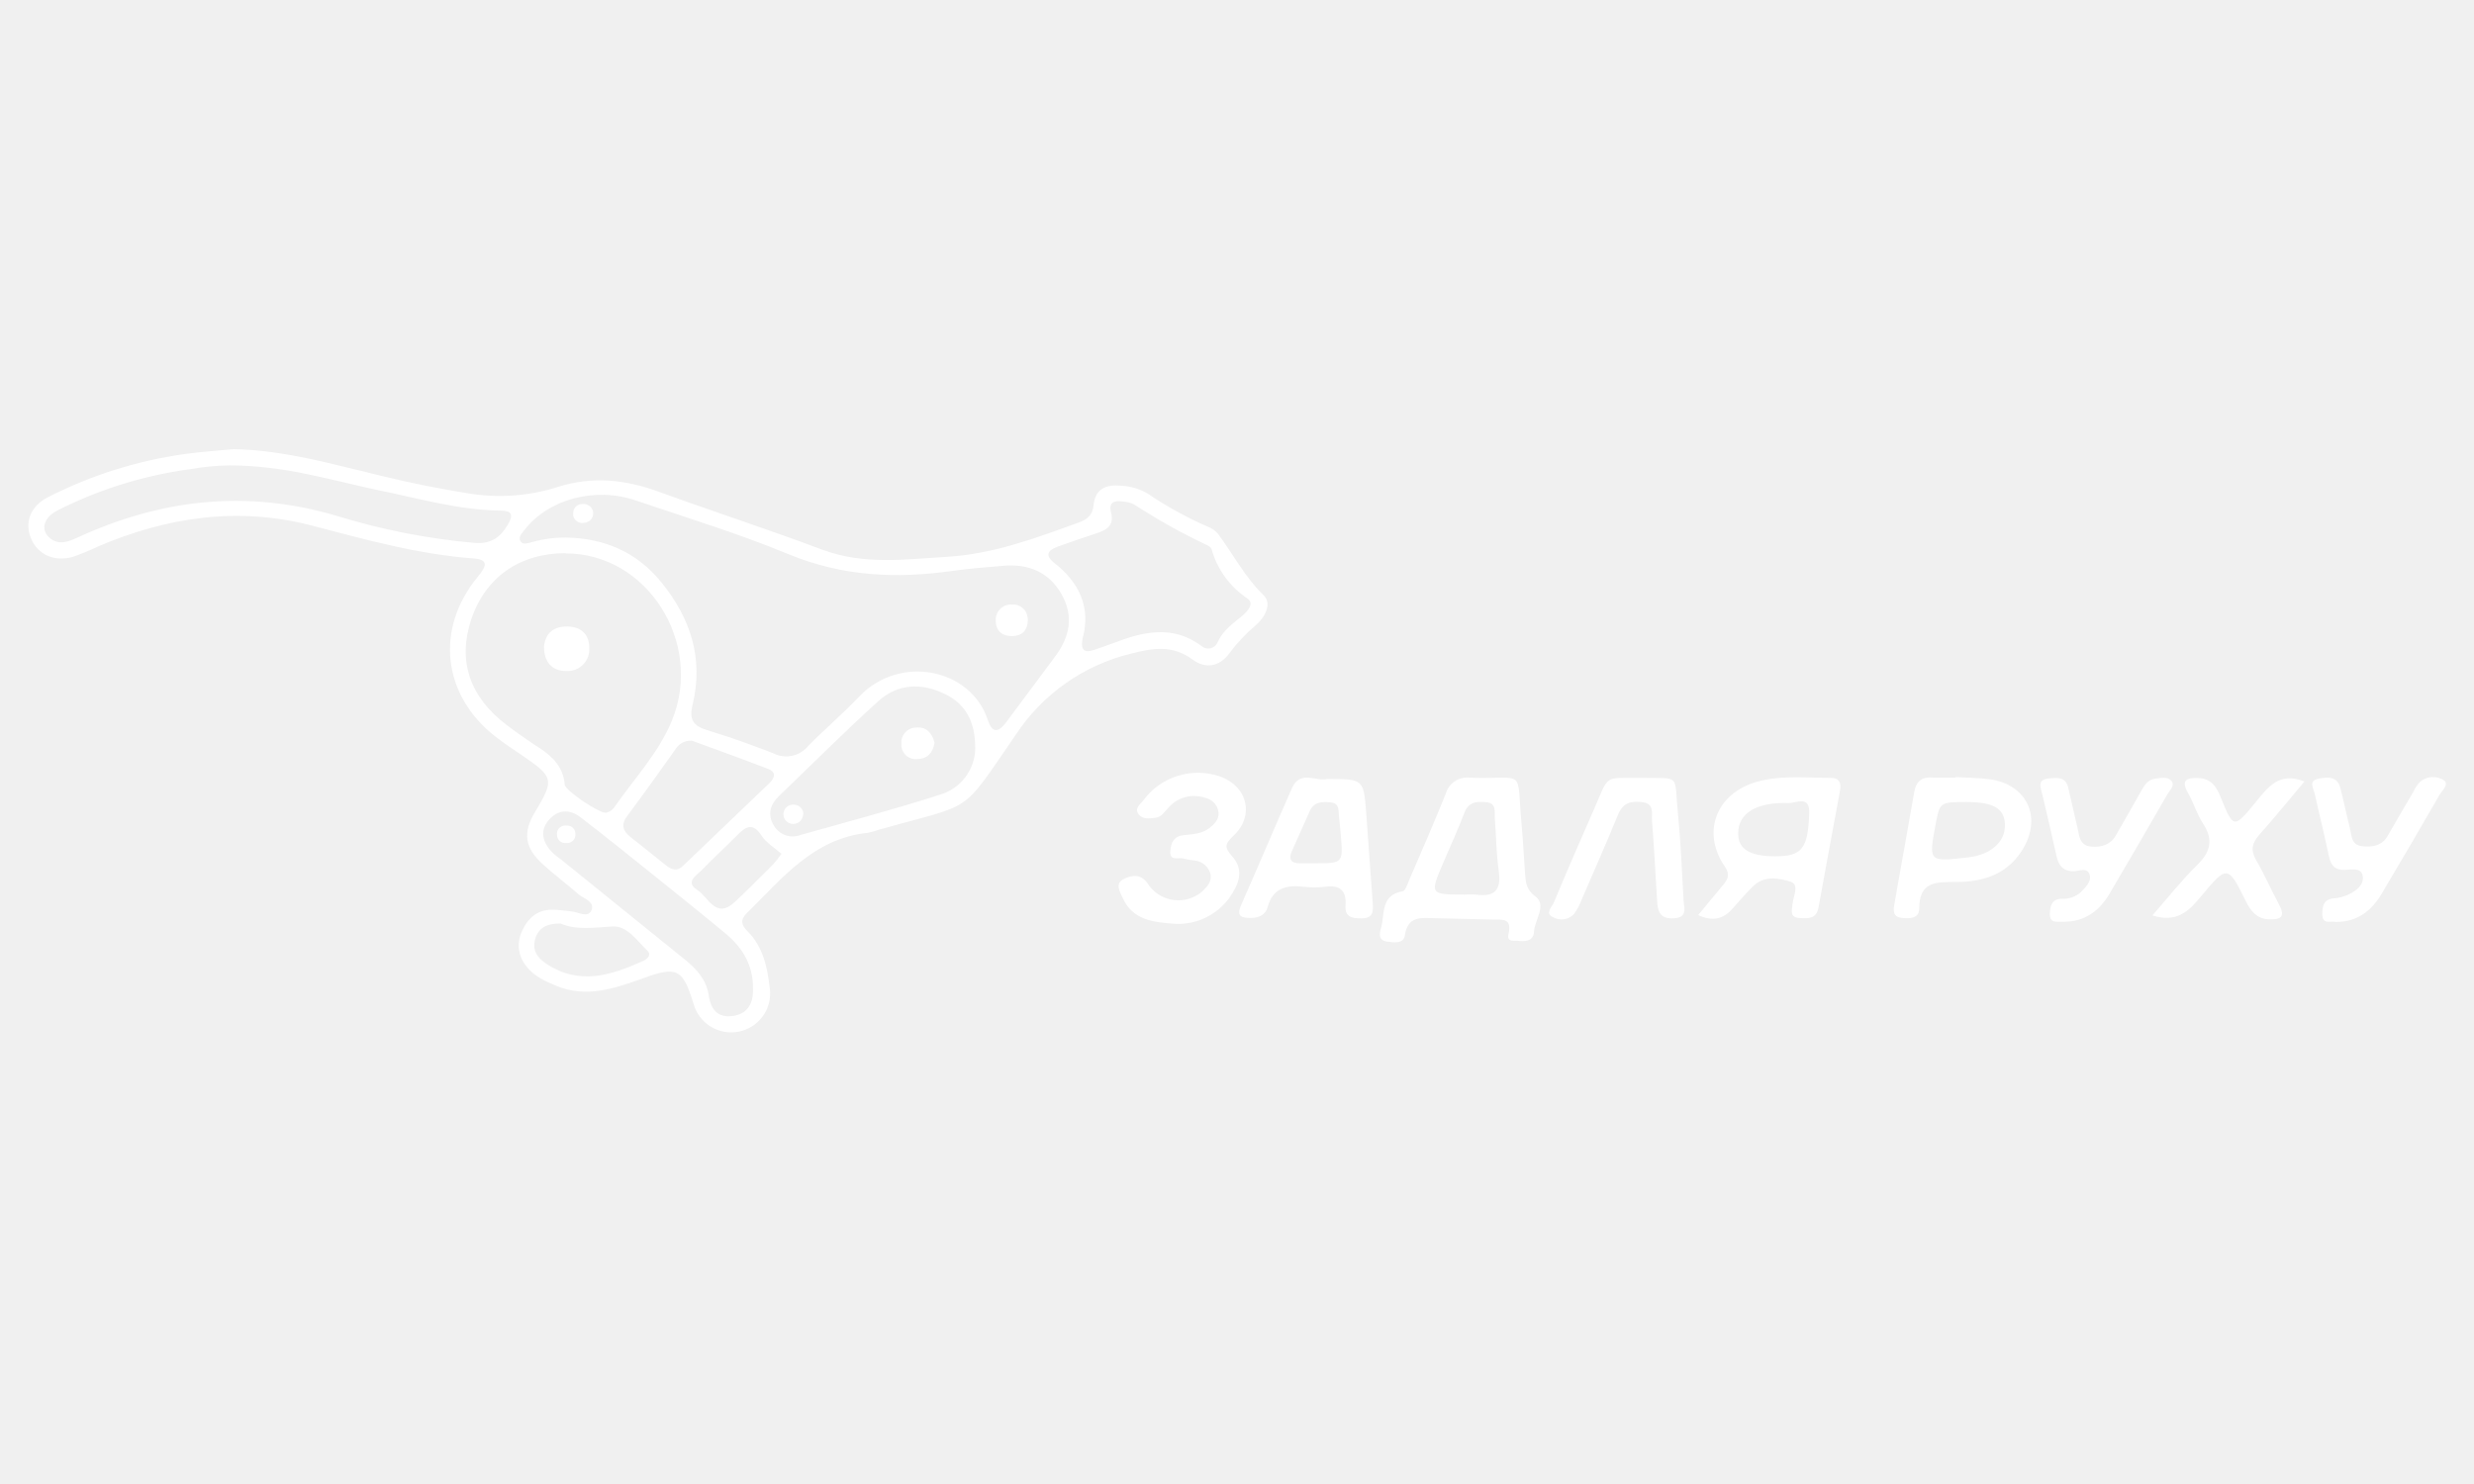
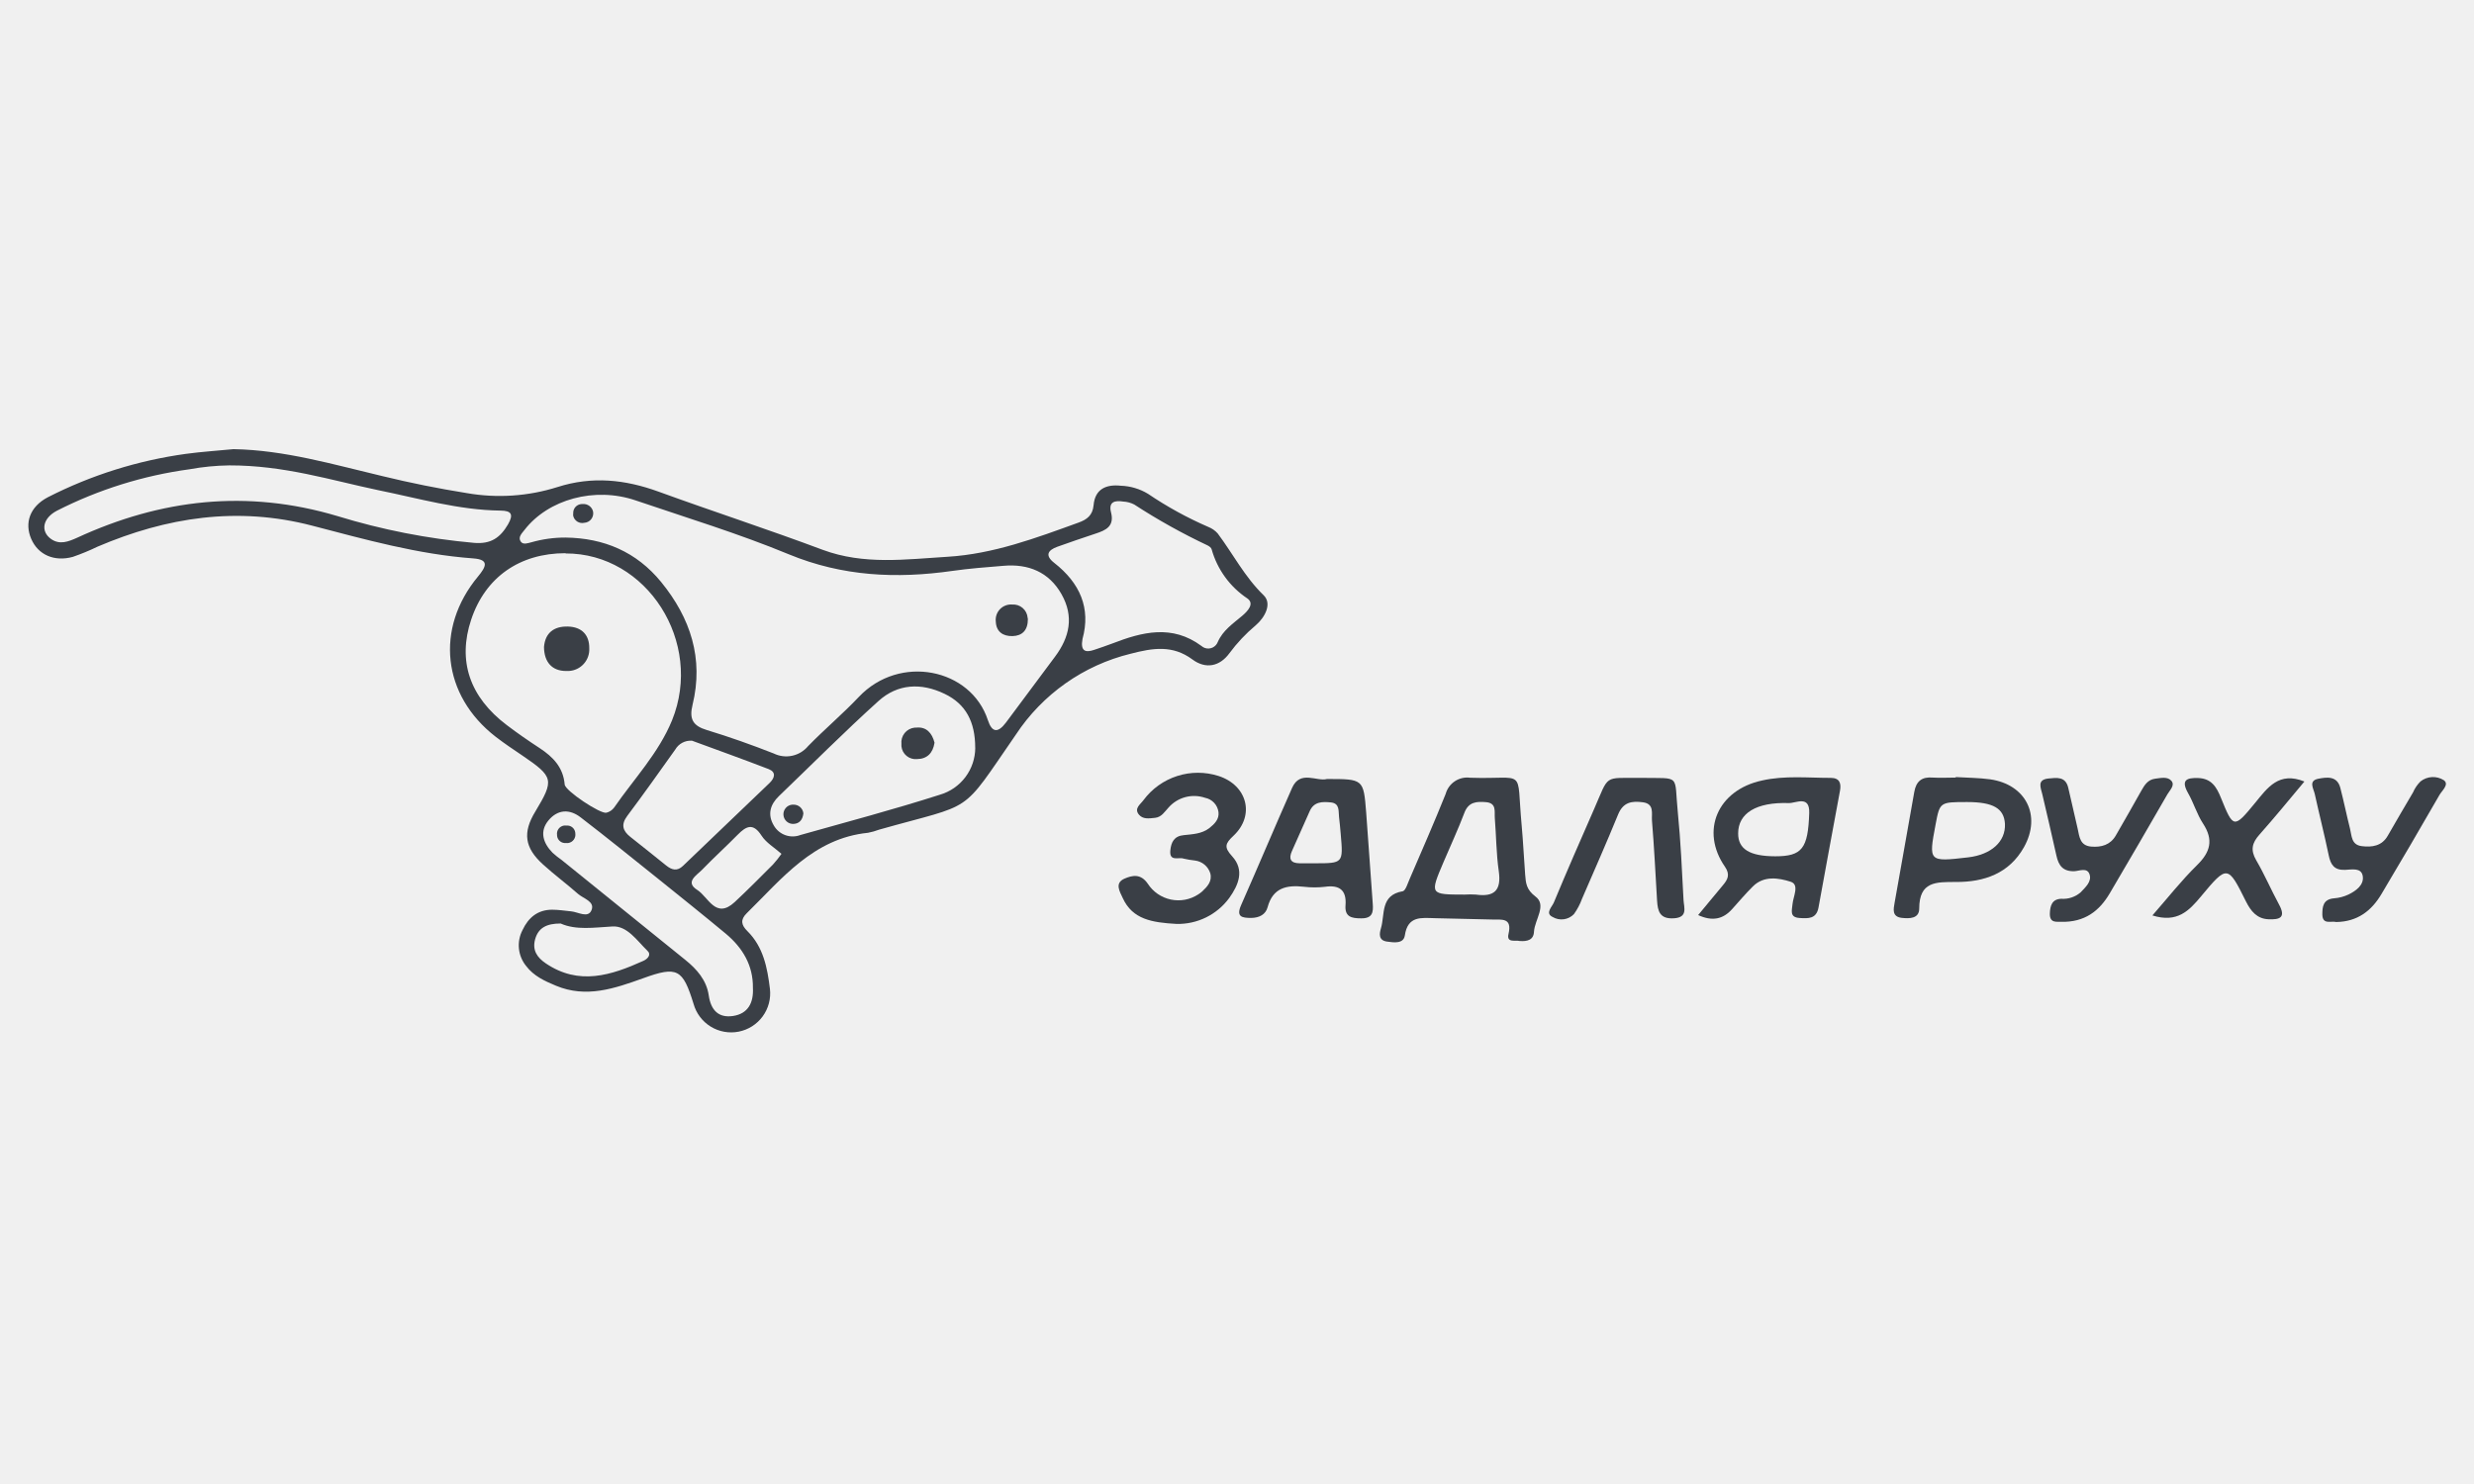
<svg xmlns="http://www.w3.org/2000/svg" width="600" height="360" viewBox="0 0 600 360" fill="none">
-   <path d="M368.484 228.269C367.592 227.984 365.312 228.839 365.845 226.571C366.799 222.532 364.159 223.127 361.904 223.065C357.27 222.941 352.624 222.854 347.989 222.742C344.731 222.668 341.41 222.098 340.704 226.93C340.394 228.975 338.077 228.665 336.379 228.417C334.285 228.12 334.521 226.509 334.905 225.208C335.921 221.838 334.694 217.154 340.171 216.212C340.914 216.076 341.41 214.218 341.93 213.09C344.867 206.275 347.853 199.46 350.604 192.596C350.952 191.332 351.747 190.237 352.84 189.515C353.934 188.793 355.253 188.492 356.551 188.668C370.392 189.139 367.703 185.892 369.029 200.129C369.401 204.131 369.574 208.146 369.884 212.161C370.045 214.23 370.169 215.804 372.362 217.464C375.212 219.558 372.226 223.065 372.028 225.976C371.953 228.008 370.454 228.43 368.484 228.269ZM355.176 217.018C356.1 216.956 357.027 216.956 357.952 217.018C362.388 217.637 364.147 216.014 363.49 211.368C362.871 207.105 362.871 202.694 362.524 198.444C362.4 196.883 363.019 194.814 360.38 194.591C358.113 194.405 356.155 194.504 355.151 197.168C353.615 201.207 351.793 205.135 350.096 209.113C346.738 217.005 346.738 217.005 355.176 217.018Z" fill="white" />
-   <path d="M411.839 221.987C413.945 219.508 415.891 217.03 417.861 214.726C419.026 213.338 419.645 212.161 418.332 210.252C412.322 201.579 416.523 191.666 427.34 189.337C432.804 188.098 438.491 188.705 444.005 188.705C446.161 188.705 446.57 190.031 446.236 191.84C444.501 201.269 442.729 210.686 441.032 220.128C440.524 222.941 438.553 222.829 436.435 222.693C433.956 222.532 434.588 220.884 434.725 219.323C434.898 217.439 436.472 214.589 434.266 213.895C431.379 212.978 427.798 212.347 425.097 215.048C423.338 216.795 421.739 218.691 420.079 220.537C417.848 223.027 415.246 223.548 411.839 221.987ZM430.537 207.725C437.029 207.725 438.491 205.879 438.776 197.23C438.925 192.806 435.505 194.876 433.82 194.814C425.915 194.553 421.528 197.292 421.541 202.186C421.528 205.978 424.341 207.712 430.537 207.725Z" fill="white" />
-   <path d="M321.82 188.977C330.642 188.977 330.692 188.977 331.324 197.056C331.906 204.491 332.352 211.838 332.922 219.223C333.096 221.367 332.823 222.804 330.122 222.78C327.805 222.78 326.095 222.445 326.318 219.595C326.603 215.878 324.781 214.639 321.362 215.122C319.67 215.32 317.961 215.32 316.269 215.122C312.044 214.639 308.698 215.345 307.422 220.078C306.939 221.863 305.415 222.643 303.469 222.68C301.165 222.68 299.752 222.408 300.991 219.583C305.167 210.129 309.169 200.6 313.382 191.084C315.34 186.747 319.379 189.659 321.82 188.977ZM318.859 209.422C325.76 209.422 325.773 209.422 325.153 202.322C325.029 200.947 324.918 199.559 324.744 198.184C324.571 196.808 324.992 194.875 322.737 194.652C320.705 194.454 318.673 194.442 317.644 196.759L313.332 206.436C312.477 208.332 312.985 209.397 315.166 209.422H318.859Z" fill="white" />
-   <path d="M474.314 188.507C477.089 188.68 479.89 188.68 482.64 189.052C491.314 190.291 495.143 197.824 490.868 205.494C487.274 211.925 481.153 213.994 474.376 213.957C469.506 213.957 465.467 213.809 465.454 220.4C465.454 222.879 463.075 222.879 461.155 222.656C458.825 222.358 459.209 220.549 459.47 219.075C461.031 210.079 462.704 201.108 464.252 192.125C464.711 189.461 466.148 188.407 468.725 188.63C470.584 188.742 472.443 188.63 474.301 188.63L474.314 188.507ZM477.089 194.566C470.448 194.566 470.448 194.566 469.419 200.03C467.709 209.075 467.734 209.1 477.312 207.985C482.938 207.328 486.432 204.156 486.246 199.869C486.023 196.09 483.409 194.578 477.089 194.566Z" fill="white" />
-   <path d="M285.317 224.13C279.369 223.796 274.649 223.027 272.294 217.86C271.576 216.274 270.237 214.23 272.728 213.14C274.661 212.309 276.656 211.9 278.366 214.379C278.996 215.353 279.813 216.193 280.768 216.851C281.724 217.509 282.8 217.972 283.935 218.214C285.07 218.456 286.241 218.471 287.382 218.26C288.523 218.048 289.61 217.613 290.583 216.981C290.927 216.762 291.255 216.518 291.562 216.25C292.801 215.085 294.04 213.771 293.52 211.838C293.263 211.021 292.776 210.295 292.116 209.747C291.457 209.2 290.653 208.855 289.803 208.753C288.881 208.656 287.967 208.503 287.064 208.295C285.887 207.849 283.558 209.125 283.83 206.312C284.028 204.28 284.759 202.806 287.114 202.595C289.245 202.36 291.463 202.298 293.309 200.873C294.548 199.881 295.701 198.754 295.515 197.032C295.412 196.179 295.041 195.381 294.455 194.753C293.869 194.125 293.099 193.699 292.256 193.537C290.708 193.01 289.038 192.955 287.458 193.378C285.879 193.802 284.461 194.685 283.384 195.916C282.442 196.92 281.711 198.221 280.15 198.394C278.589 198.568 277.176 198.766 276.21 197.614C274.971 196.102 276.582 195.136 277.337 194.082C279.385 191.334 282.24 189.294 285.503 188.248C288.767 187.201 292.276 187.201 295.539 188.246C302.491 190.502 304.424 197.8 299.133 202.756C297.101 204.664 296.828 205.532 298.811 207.712C301.884 211.07 300.384 214.676 298.104 217.86C296.634 219.857 294.704 221.469 292.478 222.561C290.252 223.652 287.796 224.191 285.317 224.13Z" fill="white" />
-   <path d="M558.868 189.585C555.151 194.045 551.62 198.345 547.94 202.496C546.168 204.491 545.747 206.213 547.184 208.691C549.216 212.161 550.79 215.878 552.71 219.409C554.445 222.594 552.933 223.126 550.145 223.003C547.357 222.879 545.871 221.032 544.693 218.678C540.307 209.844 540.171 209.782 533.802 217.439C530.878 220.97 528.003 223.957 522.006 222.073C525.723 217.823 529.031 213.61 532.811 209.893C536.069 206.709 536.887 203.772 534.298 199.807C532.786 197.502 532.005 194.727 530.642 192.373C528.846 189.176 530.357 188.655 533.12 188.742C536.317 188.854 537.569 190.91 538.622 193.537C541.633 200.972 541.757 201.058 546.911 194.776C549.947 191.072 552.673 187.094 558.868 189.585Z" fill="white" />
-   <path d="M397.937 188.705C407.85 188.854 405.966 187.689 406.908 197.056C407.614 204.131 407.924 211.256 408.296 218.356C408.395 220.153 409.411 222.544 405.979 222.767C402.546 222.99 402.038 221.082 401.877 218.492C401.493 212.012 401.171 205.519 400.638 199.039C400.514 197.391 401.27 195.012 398.47 194.628C395.669 194.244 393.65 194.628 392.435 197.564C389.623 204.429 386.637 211.194 383.675 218.034C383.195 219.356 382.536 220.607 381.717 221.751C381.064 222.433 380.199 222.874 379.263 223.002C378.327 223.13 377.376 222.938 376.563 222.457C374.63 221.565 376.414 219.979 376.835 218.951C379.983 211.38 383.266 203.871 386.562 196.362C390.354 187.738 388.743 188.779 397.937 188.705Z" fill="white" />
-   <path d="M566.588 223.672C565.348 223.337 563.279 224.415 563.217 221.875C563.217 219.979 563.378 218.158 566.042 217.922C567.266 217.832 568.464 217.517 569.574 216.993C571.42 216.089 573.365 214.664 573.018 212.52C572.671 210.376 570.268 210.971 568.694 211.021C566.104 211.107 565.237 209.782 564.766 207.489C563.738 202.533 562.474 197.577 561.383 192.62C561.086 191.282 559.748 189.386 562.288 188.903C564.37 188.507 566.811 188.197 567.579 191.121C568.434 194.417 569.103 197.75 569.933 201.034C570.367 202.756 570.23 204.937 572.746 205.259C575.261 205.581 577.702 205.259 579.139 202.645C581.134 199.15 583.179 195.681 585.223 192.211C585.647 191.218 586.262 190.317 587.032 189.56C587.828 188.927 588.802 188.559 589.818 188.508C590.833 188.457 591.839 188.725 592.695 189.275C594.045 190.291 592.261 191.753 591.629 192.843C587.008 200.885 582.287 208.951 577.566 216.869C575.125 220.995 571.717 223.585 566.588 223.672Z" fill="white" />
-   <path d="M499.888 223.622C498.946 223.523 497.05 224.093 497.137 221.578C497.199 219.719 497.658 218.108 499.9 218.034C500.75 218.095 501.604 217.987 502.412 217.717C503.22 217.447 503.966 217.02 504.609 216.46C505.774 215.221 507.347 213.858 506.765 212.111C506.183 210.364 504.287 211.293 503.048 211.343C500.297 211.417 499.244 209.955 498.723 207.539C497.645 202.583 496.443 197.626 495.303 192.67C494.919 191.059 493.965 189.139 496.803 188.854C498.773 188.668 500.954 188.296 501.598 191.109C502.341 194.429 503.147 197.725 503.878 201.021C504.311 202.991 504.423 205.135 507.149 205.371C509.627 205.581 511.796 204.974 513.121 202.694C515.228 199.088 517.26 195.445 519.317 191.815C520.085 190.464 520.878 189.139 522.662 188.903C524.062 188.73 525.686 188.333 526.615 189.424C527.544 190.514 526.218 191.691 525.648 192.682C521.023 200.72 516.355 208.737 511.647 216.733C509.132 220.995 505.588 223.758 499.888 223.622Z" fill="white" />
-   <path d="M56.632 108.958C69.023 109.181 80.819 112.675 92.702 115.488C99.476 117.14 106.299 118.515 113.172 119.614C120.526 120.906 128.083 120.404 135.202 118.152C143.616 115.463 151.595 116.318 159.711 119.267C172.945 124.087 186.339 128.436 199.523 133.38C209.547 137.097 219.633 135.685 229.819 135.065C240.97 134.384 251.23 130.518 261.564 126.776C263.608 126.045 264.996 125.004 265.219 122.563C265.566 118.598 268.292 117.458 271.799 117.83C274.141 117.905 276.424 118.584 278.428 119.8C283.041 122.925 287.936 125.613 293.049 127.829C293.918 128.167 294.696 128.706 295.316 129.403C299.034 134.359 301.846 139.935 306.468 144.408C308.55 146.44 306.803 149.773 304.498 151.731C302.13 153.716 300.004 155.975 298.166 158.459C295.8 161.705 292.404 162.362 289.195 159.983C284.363 156.402 279.58 157.195 274.227 158.583C262.777 161.379 252.811 168.41 246.335 178.259C232.631 198.085 236.708 194.615 213.19 201.269C212.321 201.596 211.426 201.849 210.514 202.025C197.256 203.363 189.623 213.177 181.086 221.553C179.5 223.114 179.772 224.415 181.259 225.877C185.137 229.718 186.104 234.786 186.723 239.879C187 242.247 186.373 244.632 184.967 246.558C183.562 248.484 181.481 249.808 179.141 250.267C176.802 250.725 174.375 250.284 172.347 249.032C170.318 247.779 168.837 245.807 168.199 243.509C165.585 235.071 164.284 234.291 155.969 237.314C149.043 239.792 142.216 242.196 134.831 239.123C132.092 237.983 129.428 236.769 127.582 234.315C126.608 233.112 126.006 231.649 125.852 230.108C125.698 228.567 125.998 227.015 126.715 225.642C128.14 222.581 130.432 220.686 133.901 220.686C135.438 220.686 136.974 220.933 138.511 221.082C140.245 221.243 142.649 222.842 143.467 220.76C144.285 218.678 141.522 218.009 140.196 216.857C137.396 214.379 134.409 212.185 131.671 209.683C127.223 205.656 126.715 201.975 129.812 196.895C134.459 189.176 134.286 188.457 126.653 183.265C124.472 181.791 122.279 180.329 120.197 178.718C107.274 168.694 105.44 152.499 115.922 139.86C117.892 137.481 118.747 135.747 114.77 135.462C101.4 134.483 88.551 130.865 75.702 127.519C57.599 122.798 40.438 125.462 23.66 132.612C21.712 133.555 19.709 134.383 17.663 135.09C13.165 136.329 9.25 134.594 7.577 130.741C5.904 126.887 7.206 122.935 11.592 120.63C22.096 115.267 33.426 111.707 45.109 110.098C48.925 109.577 52.791 109.342 56.632 108.958ZM137.173 130.406C146.49 130.53 154.359 133.876 160.331 141.174C167.468 149.922 170.702 159.76 167.951 171.011C167.109 174.455 168.063 176.091 171.446 177.107C176.91 178.767 182.312 180.688 187.64 182.782C189.029 183.464 190.606 183.659 192.119 183.335C193.632 183.012 194.991 182.188 195.979 180.998C199.969 176.909 204.368 173.204 208.296 169.053C218.208 158.595 235.456 162.151 239.57 174.666C240.599 177.813 242.048 177.813 243.956 175.298C247.921 169.962 251.895 164.625 255.876 159.289C259.408 154.556 260.498 149.562 257.45 144.16C254.402 138.758 249.396 136.726 243.349 137.258C239.198 137.593 235.023 137.915 230.958 138.497C217.415 140.43 204.331 139.836 191.308 134.47C179.19 129.452 166.526 125.599 154.136 121.386C144.223 118.015 132.947 121.126 127.198 128.56C126.554 129.403 125.55 130.319 126.306 131.397C126.901 132.228 128.053 131.744 128.933 131.534C131.609 130.776 134.379 130.397 137.16 130.406H137.173ZM137.173 134.198C126.021 134.198 117.707 140.021 114.274 150.306C110.941 160.293 113.865 169.078 122.948 175.93C125.525 177.888 128.202 179.734 130.915 181.506C134.149 183.637 136.603 186.177 136.95 190.316C137.086 191.852 145.623 197.515 147.06 197.155C147.809 196.971 148.47 196.533 148.931 195.916C153.751 188.94 159.724 182.708 162.983 174.74C170.677 155.807 156.874 134.173 137.148 134.26L137.173 134.198ZM262.53 155.002C261.985 158.038 263.286 158.36 265.38 157.641C266.842 157.133 268.317 156.662 269.754 156.105C277.052 153.28 284.276 151.446 291.376 156.699C291.866 157.136 292.509 157.36 293.164 157.323C293.819 157.285 294.433 156.99 294.87 156.501C295.064 156.281 295.219 156.03 295.329 155.758C296.568 152.908 299.046 151.272 301.276 149.377C302.602 148.249 304.3 146.44 302.515 145.176C298.286 142.363 295.208 138.124 293.842 133.231C293.743 132.86 293.247 132.5 292.85 132.302C286.709 129.406 280.772 126.094 275.082 122.389C274.252 121.961 273.339 121.716 272.406 121.671C270.436 121.361 268.788 121.671 269.444 124.273C270.324 127.68 268.205 128.634 265.653 129.465C262.567 130.505 259.457 131.534 256.434 132.637C254.129 133.467 253.361 134.731 255.653 136.527C261.948 141.446 264.587 147.567 262.53 155.002ZM236.51 181.407C236.51 175.1 234.23 170.775 229.075 168.31C223.437 165.596 217.725 165.832 213.041 170.069C204.802 177.504 196.933 185.421 188.904 193.128C186.761 195.185 186.091 197.626 187.665 200.253C188.291 201.346 189.287 202.178 190.473 202.601C191.659 203.024 192.957 203.008 194.133 202.558C205.433 199.373 216.796 196.362 227.972 192.781C230.432 192.059 232.593 190.561 234.133 188.512C235.673 186.462 236.511 183.97 236.522 181.407H236.51ZM55.592 112.898C52.362 112.944 49.142 113.259 45.964 113.84C34.758 115.363 23.889 118.76 13.81 123.889C10.303 125.723 9.77 128.944 12.434 130.79C14.504 132.203 16.548 131.41 18.63 130.481C39.038 121.051 59.904 118.66 81.823 125.19C92.622 128.51 103.74 130.69 114.993 131.695C119.032 132.029 121.3 130.456 123.196 127.222C124.621 124.744 124.014 123.889 121.387 123.864C111.239 123.74 101.561 120.902 91.723 118.908C80.225 116.491 68.949 112.873 55.592 112.898ZM182.597 239.643C182.672 234.216 180.119 229.929 176.03 226.509C170.553 221.962 164.99 217.513 159.451 213.053C153.256 208.096 147.147 203.14 140.865 198.32C138.127 196.177 135.24 196.35 133.022 199.014C130.804 201.678 131.696 204.503 134.001 206.857C134.692 207.488 135.425 208.071 136.194 208.605C146.181 216.683 156.172 224.758 166.167 232.829C169.017 235.121 171.359 237.785 171.892 241.502C172.4 244.996 174.221 247.004 177.802 246.458C181.383 245.913 182.795 243.299 182.597 239.643ZM167.728 179.684C166.937 179.641 166.149 179.817 165.452 180.193C164.754 180.569 164.174 181.131 163.776 181.816C159.934 187.218 156.106 192.62 152.128 197.924C150.555 200.03 151.013 201.542 152.872 203.016C155.771 205.321 158.671 207.613 161.545 209.943C162.908 211.046 164.222 211.417 165.634 210.054C172.639 203.322 179.661 196.598 186.699 189.882C187.938 188.643 188.223 187.28 186.414 186.574C180.218 184.182 174.023 181.964 167.827 179.684H167.728ZM135.971 224.031C132.588 224.031 130.556 225.047 129.775 227.872C129.069 230.499 130.221 232.246 132.377 233.708C140.431 239.148 148.238 236.608 156.031 233.089C157.109 232.605 158.039 231.552 156.985 230.611C154.507 228.219 152.103 224.514 148.51 224.75C144.037 225.01 139.7 225.691 135.971 224.031ZM189.524 207.13C187.789 205.594 185.806 204.441 184.691 202.719C182.634 199.534 180.974 200.402 178.892 202.508C176.08 205.371 173.093 208.072 170.306 210.959C168.967 212.347 166.006 213.957 169.141 215.915C171.78 217.6 173.589 223.089 178.174 218.839C181.333 215.89 184.369 212.817 187.442 209.744C188.19 208.918 188.886 208.045 189.524 207.13Z" fill="white" />
-   <path d="M249.284 150.194C249.284 152.908 247.897 154.246 245.567 154.308C243.238 154.37 241.602 153.242 241.503 150.789C241.439 150.242 241.497 149.687 241.673 149.165C241.849 148.643 242.14 148.167 242.523 147.771C242.906 147.375 243.372 147.069 243.888 146.875C244.404 146.681 244.956 146.605 245.505 146.651C246.42 146.589 247.323 146.889 248.019 147.488C248.714 148.086 249.146 148.933 249.222 149.847C249.249 149.962 249.27 150.078 249.284 150.194Z" fill="white" />
-   <path d="M143.839 124.124C143.895 124.445 143.883 124.774 143.803 125.09C143.723 125.406 143.577 125.701 143.374 125.957C143.172 126.212 142.917 126.421 142.628 126.571C142.338 126.721 142.02 126.807 141.695 126.825C141.119 126.955 140.514 126.853 140.013 126.539C139.512 126.226 139.154 125.728 139.019 125.153C138.988 124.943 138.988 124.73 139.019 124.521C139.004 124.241 139.044 123.96 139.137 123.696C139.231 123.432 139.375 123.188 139.563 122.98C139.751 122.772 139.978 122.603 140.231 122.482C140.484 122.362 140.758 122.292 141.038 122.278H141.299C141.875 122.219 142.453 122.375 142.921 122.716C143.39 123.056 143.717 123.558 143.839 124.124Z" fill="white" />
-   <path d="M131.931 156.947C132.216 153.577 134.285 151.904 137.718 151.991C141.15 152.078 142.947 154.085 142.909 157.257C142.948 157.945 142.85 158.634 142.621 159.284C142.393 159.934 142.038 160.532 141.577 161.044C141.117 161.557 140.56 161.973 139.938 162.269C139.316 162.566 138.641 162.736 137.953 162.771C137.714 162.79 137.474 162.79 137.234 162.771C133.951 162.759 131.968 160.689 131.931 156.947Z" fill="white" />
-   <path d="M226.646 180.168C226.262 182.646 224.887 184.108 222.421 184.145C221.506 184.239 220.591 183.965 219.878 183.384C219.164 182.803 218.711 181.963 218.617 181.047C218.599 180.862 218.599 180.675 218.617 180.49C218.564 180.016 218.605 179.537 218.739 179.08C218.873 178.623 219.096 178.197 219.396 177.827C219.696 177.457 220.066 177.15 220.485 176.924C220.905 176.699 221.365 176.559 221.839 176.512H222.198C224.652 176.252 226.039 177.801 226.646 180.168Z" fill="white" />
-   <path d="M194.839 197.316C194.654 198.915 193.848 199.795 192.473 199.869C191.858 199.905 191.254 199.697 190.792 199.291C190.329 198.884 190.045 198.312 190.001 197.698C189.957 197.084 190.157 196.478 190.557 196.01C190.957 195.542 191.525 195.25 192.138 195.198C192.249 195.185 192.362 195.185 192.473 195.198C193.061 195.192 193.629 195.406 194.067 195.798C194.505 196.19 194.781 196.732 194.839 197.316Z" fill="white" />
-   <path d="M139.527 202.174C139.608 202.709 139.474 203.256 139.154 203.692C138.833 204.129 138.352 204.421 137.817 204.503C137.64 204.528 137.461 204.528 137.284 204.503C137.027 204.533 136.766 204.511 136.518 204.44C136.269 204.368 136.037 204.249 135.834 204.088C135.632 203.926 135.463 203.727 135.337 203.501C135.212 203.274 135.132 203.026 135.103 202.768C135.097 202.707 135.097 202.644 135.103 202.583C135.059 202.323 135.066 202.057 135.125 201.8C135.184 201.544 135.294 201.301 135.447 201.087C135.6 200.873 135.794 200.691 136.018 200.552C136.242 200.413 136.491 200.32 136.751 200.278C136.948 200.247 137.149 200.247 137.346 200.278C137.858 200.218 138.373 200.363 138.779 200.681C139.185 200.999 139.449 201.464 139.514 201.975C139.524 202.041 139.528 202.107 139.527 202.174Z" fill="white" />
+   <path d="M368.484 228.269C367.592 227.984 365.312 228.839 365.845 226.571C366.799 222.532 364.159 223.127 361.904 223.065C357.27 222.941 352.624 222.854 347.989 222.742C344.731 222.668 341.41 222.098 340.704 226.93C340.394 228.975 338.077 228.665 336.379 228.417C334.285 228.12 334.521 226.509 334.905 225.208C335.921 221.838 334.694 217.154 340.171 216.212C340.914 216.076 341.41 214.218 341.93 213.09C344.867 206.275 347.853 199.46 350.604 192.596C350.952 191.332 351.747 190.237 352.84 189.515C353.934 188.793 355.253 188.492 356.551 188.668C370.392 189.139 367.703 185.892 369.029 200.129C369.401 204.131 369.574 208.146 369.884 212.161C370.045 214.23 370.169 215.804 372.362 217.464C375.212 219.558 372.226 223.065 372.028 225.976C371.953 228.008 370.454 228.43 368.484 228.269ZM355.176 217.018C356.1 216.956 357.027 216.956 357.952 217.018C362.388 217.637 364.147 216.014 363.49 211.368C362.871 207.105 362.871 202.694 362.524 198.444C362.4 196.883 363.019 194.814 360.38 194.591C358.113 194.405 356.155 194.504 355.151 197.168C353.615 201.207 351.793 205.135 350.096 209.113C346.738 217.005 346.738 217.005 355.176 217.018Z" fill="#3A3F46" />
+   <path d="M411.839 221.987C413.945 219.508 415.891 217.03 417.861 214.726C419.026 213.338 419.645 212.161 418.332 210.252C412.322 201.579 416.523 191.666 427.34 189.337C432.804 188.098 438.491 188.705 444.005 188.705C446.161 188.705 446.57 190.031 446.236 191.84C444.501 201.269 442.729 210.686 441.032 220.128C440.524 222.941 438.553 222.829 436.435 222.693C433.956 222.532 434.588 220.884 434.725 219.323C434.898 217.439 436.472 214.589 434.266 213.895C431.379 212.978 427.798 212.347 425.097 215.048C423.338 216.795 421.739 218.691 420.079 220.537C417.848 223.027 415.246 223.548 411.839 221.987ZM430.537 207.725C437.029 207.725 438.491 205.879 438.776 197.23C438.925 192.806 435.505 194.876 433.82 194.814C425.915 194.553 421.528 197.292 421.541 202.186C421.528 205.978 424.341 207.712 430.537 207.725Z" fill="#3A3F46" />
+   <path d="M321.82 188.977C330.642 188.977 330.692 188.977 331.324 197.056C331.906 204.491 332.352 211.838 332.922 219.223C333.096 221.367 332.823 222.804 330.122 222.78C327.805 222.78 326.095 222.445 326.318 219.595C326.603 215.878 324.781 214.639 321.362 215.122C319.67 215.32 317.961 215.32 316.269 215.122C312.044 214.639 308.698 215.345 307.422 220.078C306.939 221.863 305.415 222.643 303.469 222.68C301.165 222.68 299.752 222.408 300.991 219.583C305.167 210.129 309.169 200.6 313.382 191.084C315.34 186.747 319.379 189.659 321.82 188.977ZM318.859 209.422C325.76 209.422 325.773 209.422 325.153 202.322C325.029 200.947 324.918 199.559 324.744 198.184C324.571 196.808 324.992 194.875 322.737 194.652C320.705 194.454 318.673 194.442 317.644 196.759L313.332 206.436C312.477 208.332 312.985 209.397 315.166 209.422H318.859Z" fill="#3A3F46" />
+   <path d="M474.314 188.507C477.089 188.68 479.89 188.68 482.64 189.052C491.314 190.291 495.143 197.824 490.868 205.494C487.274 211.925 481.153 213.994 474.376 213.957C469.506 213.957 465.467 213.809 465.454 220.4C465.454 222.879 463.075 222.879 461.155 222.656C458.825 222.358 459.209 220.549 459.47 219.075C461.031 210.079 462.704 201.108 464.252 192.125C464.711 189.461 466.148 188.407 468.725 188.63C470.584 188.742 472.443 188.63 474.301 188.63L474.314 188.507ZM477.089 194.566C470.448 194.566 470.448 194.566 469.419 200.03C467.709 209.075 467.734 209.1 477.312 207.985C482.938 207.328 486.432 204.156 486.246 199.869C486.023 196.09 483.409 194.578 477.089 194.566Z" fill="#3A3F46" />
+   <path d="M285.317 224.13C279.369 223.796 274.649 223.027 272.294 217.86C271.576 216.274 270.237 214.23 272.728 213.14C274.661 212.309 276.656 211.9 278.366 214.379C278.996 215.353 279.813 216.193 280.768 216.851C281.724 217.509 282.8 217.972 283.935 218.214C285.07 218.456 286.241 218.471 287.382 218.26C288.523 218.048 289.61 217.613 290.583 216.981C290.927 216.762 291.255 216.518 291.562 216.25C292.801 215.085 294.04 213.771 293.52 211.838C293.263 211.021 292.776 210.295 292.116 209.747C291.457 209.2 290.653 208.855 289.803 208.753C288.881 208.656 287.967 208.503 287.064 208.295C285.887 207.849 283.558 209.125 283.83 206.312C284.028 204.28 284.759 202.806 287.114 202.595C289.245 202.36 291.463 202.298 293.309 200.873C294.548 199.881 295.701 198.754 295.515 197.032C295.412 196.179 295.041 195.381 294.455 194.753C293.869 194.125 293.099 193.699 292.256 193.537C290.708 193.01 289.038 192.955 287.458 193.378C285.879 193.802 284.461 194.685 283.384 195.916C282.442 196.92 281.711 198.221 280.15 198.394C278.589 198.568 277.176 198.766 276.21 197.614C274.971 196.102 276.582 195.136 277.337 194.082C279.385 191.334 282.24 189.294 285.503 188.248C288.767 187.201 292.276 187.201 295.539 188.246C302.491 190.502 304.424 197.8 299.133 202.756C297.101 204.664 296.828 205.532 298.811 207.712C301.884 211.07 300.384 214.676 298.104 217.86C296.634 219.857 294.704 221.469 292.478 222.561C290.252 223.652 287.796 224.191 285.317 224.13Z" fill="#3A3F46" />
+   <path d="M558.868 189.585C555.151 194.045 551.62 198.345 547.94 202.496C546.168 204.491 545.747 206.213 547.184 208.691C549.216 212.161 550.79 215.878 552.71 219.409C554.445 222.594 552.933 223.126 550.145 223.003C547.357 222.879 545.871 221.032 544.693 218.678C540.307 209.844 540.171 209.782 533.802 217.439C530.878 220.97 528.003 223.957 522.006 222.073C525.723 217.823 529.031 213.61 532.811 209.893C536.069 206.709 536.887 203.772 534.298 199.807C532.786 197.502 532.005 194.727 530.642 192.373C528.846 189.176 530.357 188.655 533.12 188.742C536.317 188.854 537.569 190.91 538.622 193.537C541.633 200.972 541.757 201.058 546.911 194.776C549.947 191.072 552.673 187.094 558.868 189.585Z" fill="#3A3F46" />
+   <path d="M397.937 188.705C407.85 188.854 405.966 187.689 406.908 197.056C407.614 204.131 407.924 211.256 408.296 218.356C408.395 220.153 409.411 222.544 405.979 222.767C402.546 222.99 402.038 221.082 401.877 218.492C401.493 212.012 401.171 205.519 400.638 199.039C400.514 197.391 401.27 195.012 398.47 194.628C395.669 194.244 393.65 194.628 392.435 197.564C389.623 204.429 386.637 211.194 383.675 218.034C383.195 219.356 382.536 220.607 381.717 221.751C381.064 222.433 380.199 222.874 379.263 223.002C378.327 223.13 377.376 222.938 376.563 222.457C374.63 221.565 376.414 219.979 376.835 218.951C379.983 211.38 383.266 203.871 386.562 196.362C390.354 187.738 388.743 188.779 397.937 188.705Z" fill="#3A3F46" />
+   <path d="M566.588 223.672C565.348 223.337 563.279 224.415 563.217 221.875C563.217 219.979 563.378 218.158 566.042 217.922C567.266 217.832 568.464 217.517 569.574 216.993C571.42 216.089 573.365 214.664 573.018 212.52C572.671 210.376 570.268 210.971 568.694 211.021C566.104 211.107 565.237 209.782 564.766 207.489C563.738 202.533 562.474 197.577 561.383 192.62C561.086 191.282 559.748 189.386 562.288 188.903C564.37 188.507 566.811 188.197 567.579 191.121C568.434 194.417 569.103 197.75 569.933 201.034C570.367 202.756 570.23 204.937 572.746 205.259C575.261 205.581 577.702 205.259 579.139 202.645C581.134 199.15 583.179 195.681 585.223 192.211C585.647 191.218 586.262 190.317 587.032 189.56C587.828 188.927 588.802 188.559 589.818 188.508C590.833 188.457 591.839 188.725 592.695 189.275C594.045 190.291 592.261 191.753 591.629 192.843C587.008 200.885 582.287 208.951 577.566 216.869C575.125 220.995 571.717 223.585 566.588 223.672Z" fill="#3A3F46" />
+   <path d="M499.888 223.622C498.946 223.523 497.05 224.093 497.137 221.578C497.199 219.719 497.658 218.108 499.9 218.034C500.75 218.095 501.604 217.987 502.412 217.717C503.22 217.447 503.966 217.02 504.609 216.46C505.774 215.221 507.347 213.858 506.765 212.111C506.183 210.364 504.287 211.293 503.048 211.343C500.297 211.417 499.244 209.955 498.723 207.539C497.645 202.583 496.443 197.626 495.303 192.67C494.919 191.059 493.965 189.139 496.803 188.854C498.773 188.668 500.954 188.296 501.598 191.109C502.341 194.429 503.147 197.725 503.878 201.021C504.311 202.991 504.423 205.135 507.149 205.371C509.627 205.581 511.796 204.974 513.121 202.694C515.228 199.088 517.26 195.445 519.317 191.815C520.085 190.464 520.878 189.139 522.662 188.903C524.062 188.73 525.686 188.333 526.615 189.424C527.544 190.514 526.218 191.691 525.648 192.682C521.023 200.72 516.355 208.737 511.647 216.733C509.132 220.995 505.588 223.758 499.888 223.622Z" fill="#3A3F46" />
+   <path d="M56.632 108.958C69.023 109.181 80.819 112.675 92.702 115.488C99.476 117.14 106.299 118.515 113.172 119.614C120.526 120.906 128.083 120.404 135.202 118.152C143.616 115.463 151.595 116.318 159.711 119.267C172.945 124.087 186.339 128.436 199.523 133.38C209.547 137.097 219.633 135.685 229.819 135.065C240.97 134.384 251.23 130.518 261.564 126.776C263.608 126.045 264.996 125.004 265.219 122.563C265.566 118.598 268.292 117.458 271.799 117.83C274.141 117.905 276.424 118.584 278.428 119.8C283.041 122.925 287.936 125.613 293.049 127.829C293.918 128.167 294.696 128.706 295.316 129.403C299.034 134.359 301.846 139.935 306.468 144.408C308.55 146.44 306.803 149.773 304.498 151.731C302.13 153.716 300.004 155.975 298.166 158.459C295.8 161.705 292.404 162.362 289.195 159.983C284.363 156.402 279.58 157.195 274.227 158.583C262.777 161.379 252.811 168.41 246.335 178.259C232.631 198.085 236.708 194.615 213.19 201.269C212.321 201.596 211.426 201.849 210.514 202.025C197.256 203.363 189.623 213.177 181.086 221.553C179.5 223.114 179.772 224.415 181.259 225.877C185.137 229.718 186.104 234.786 186.723 239.879C187 242.247 186.373 244.632 184.967 246.558C183.562 248.484 181.481 249.808 179.141 250.267C176.802 250.725 174.375 250.284 172.347 249.032C170.318 247.779 168.837 245.807 168.199 243.509C165.585 235.071 164.284 234.291 155.969 237.314C149.043 239.792 142.216 242.196 134.831 239.123C132.092 237.983 129.428 236.769 127.582 234.315C126.608 233.112 126.006 231.649 125.852 230.108C125.698 228.567 125.998 227.015 126.715 225.642C128.14 222.581 130.432 220.686 133.901 220.686C135.438 220.686 136.974 220.933 138.511 221.082C140.245 221.243 142.649 222.842 143.467 220.76C144.285 218.678 141.522 218.009 140.196 216.857C137.396 214.379 134.409 212.185 131.671 209.683C127.223 205.656 126.715 201.975 129.812 196.895C134.459 189.176 134.286 188.457 126.653 183.265C124.472 181.791 122.279 180.329 120.197 178.718C107.274 168.694 105.44 152.499 115.922 139.86C117.892 137.481 118.747 135.747 114.77 135.462C101.4 134.483 88.551 130.865 75.702 127.519C57.599 122.798 40.438 125.462 23.66 132.612C21.712 133.555 19.709 134.383 17.663 135.09C13.165 136.329 9.25 134.594 7.577 130.741C5.904 126.887 7.206 122.935 11.592 120.63C22.096 115.267 33.426 111.707 45.109 110.098C48.925 109.577 52.791 109.342 56.632 108.958ZM137.173 130.406C146.49 130.53 154.359 133.876 160.331 141.174C167.468 149.922 170.702 159.76 167.951 171.011C167.109 174.455 168.063 176.091 171.446 177.107C176.91 178.767 182.312 180.688 187.64 182.782C189.029 183.464 190.606 183.659 192.119 183.335C193.632 183.012 194.991 182.188 195.979 180.998C199.969 176.909 204.368 173.204 208.296 169.053C218.208 158.595 235.456 162.151 239.57 174.666C240.599 177.813 242.048 177.813 243.956 175.298C247.921 169.962 251.895 164.625 255.876 159.289C259.408 154.556 260.498 149.562 257.45 144.16C254.402 138.758 249.396 136.726 243.349 137.258C239.198 137.593 235.023 137.915 230.958 138.497C217.415 140.43 204.331 139.836 191.308 134.47C179.19 129.452 166.526 125.599 154.136 121.386C144.223 118.015 132.947 121.126 127.198 128.56C126.554 129.403 125.55 130.319 126.306 131.397C126.901 132.228 128.053 131.744 128.933 131.534C131.609 130.776 134.379 130.397 137.16 130.406H137.173ZM137.173 134.198C126.021 134.198 117.707 140.021 114.274 150.306C110.941 160.293 113.865 169.078 122.948 175.93C125.525 177.888 128.202 179.734 130.915 181.506C134.149 183.637 136.603 186.177 136.95 190.316C137.086 191.852 145.623 197.515 147.06 197.155C147.809 196.971 148.47 196.533 148.931 195.916C153.751 188.94 159.724 182.708 162.983 174.74C170.677 155.807 156.874 134.173 137.148 134.26L137.173 134.198ZM262.53 155.002C261.985 158.038 263.286 158.36 265.38 157.641C266.842 157.133 268.317 156.662 269.754 156.105C277.052 153.28 284.276 151.446 291.376 156.699C291.866 157.136 292.509 157.36 293.164 157.323C293.819 157.285 294.433 156.99 294.87 156.501C295.064 156.281 295.219 156.03 295.329 155.758C296.568 152.908 299.046 151.272 301.276 149.377C302.602 148.249 304.3 146.44 302.515 145.176C298.286 142.363 295.208 138.124 293.842 133.231C293.743 132.86 293.247 132.5 292.85 132.302C286.709 129.406 280.772 126.094 275.082 122.389C274.252 121.961 273.339 121.716 272.406 121.671C270.436 121.361 268.788 121.671 269.444 124.273C270.324 127.68 268.205 128.634 265.653 129.465C262.567 130.505 259.457 131.534 256.434 132.637C254.129 133.467 253.361 134.731 255.653 136.527C261.948 141.446 264.587 147.567 262.53 155.002ZM236.51 181.407C236.51 175.1 234.23 170.775 229.075 168.31C223.437 165.596 217.725 165.832 213.041 170.069C204.802 177.504 196.933 185.421 188.904 193.128C186.761 195.185 186.091 197.626 187.665 200.253C188.291 201.346 189.287 202.178 190.473 202.601C191.659 203.024 192.957 203.008 194.133 202.558C205.433 199.373 216.796 196.362 227.972 192.781C230.432 192.059 232.593 190.561 234.133 188.512C235.673 186.462 236.511 183.97 236.522 181.407H236.51ZM55.592 112.898C52.362 112.944 49.142 113.259 45.964 113.84C34.758 115.363 23.889 118.76 13.81 123.889C10.303 125.723 9.77 128.944 12.434 130.79C14.504 132.203 16.548 131.41 18.63 130.481C39.038 121.051 59.904 118.66 81.823 125.19C92.622 128.51 103.74 130.69 114.993 131.695C119.032 132.029 121.3 130.456 123.196 127.222C124.621 124.744 124.014 123.889 121.387 123.864C111.239 123.74 101.561 120.902 91.723 118.908C80.225 116.491 68.949 112.873 55.592 112.898ZM182.597 239.643C182.672 234.216 180.119 229.929 176.03 226.509C170.553 221.962 164.99 217.513 159.451 213.053C153.256 208.096 147.147 203.14 140.865 198.32C138.127 196.177 135.24 196.35 133.022 199.014C130.804 201.678 131.696 204.503 134.001 206.857C134.692 207.488 135.425 208.071 136.194 208.605C146.181 216.683 156.172 224.758 166.167 232.829C169.017 235.121 171.359 237.785 171.892 241.502C172.4 244.996 174.221 247.004 177.802 246.458C181.383 245.913 182.795 243.299 182.597 239.643ZM167.728 179.684C166.937 179.641 166.149 179.817 165.452 180.193C164.754 180.569 164.174 181.131 163.776 181.816C159.934 187.218 156.106 192.62 152.128 197.924C150.555 200.03 151.013 201.542 152.872 203.016C155.771 205.321 158.671 207.613 161.545 209.943C162.908 211.046 164.222 211.417 165.634 210.054C172.639 203.322 179.661 196.598 186.699 189.882C187.938 188.643 188.223 187.28 186.414 186.574C180.218 184.182 174.023 181.964 167.827 179.684H167.728ZM135.971 224.031C132.588 224.031 130.556 225.047 129.775 227.872C129.069 230.499 130.221 232.246 132.377 233.708C140.431 239.148 148.238 236.608 156.031 233.089C157.109 232.605 158.039 231.552 156.985 230.611C154.507 228.219 152.103 224.514 148.51 224.75C144.037 225.01 139.7 225.691 135.971 224.031ZM189.524 207.13C187.789 205.594 185.806 204.441 184.691 202.719C182.634 199.534 180.974 200.402 178.892 202.508C176.08 205.371 173.093 208.072 170.306 210.959C168.967 212.347 166.006 213.957 169.141 215.915C171.78 217.6 173.589 223.089 178.174 218.839C181.333 215.89 184.369 212.817 187.442 209.744C188.19 208.918 188.886 208.045 189.524 207.13Z" fill="#3A3F46" />
+   <path d="M249.284 150.194C249.284 152.908 247.897 154.246 245.567 154.308C243.238 154.37 241.602 153.242 241.503 150.789C241.439 150.242 241.497 149.687 241.673 149.165C241.849 148.643 242.14 148.167 242.523 147.771C242.906 147.375 243.372 147.069 243.888 146.875C244.404 146.681 244.956 146.605 245.505 146.651C246.42 146.589 247.323 146.889 248.019 147.488C248.714 148.086 249.146 148.933 249.222 149.847C249.249 149.962 249.27 150.078 249.284 150.194Z" fill="#3A3F46" />
+   <path d="M143.839 124.124C143.895 124.445 143.883 124.774 143.803 125.09C143.723 125.406 143.577 125.701 143.374 125.957C143.172 126.212 142.917 126.421 142.628 126.571C142.338 126.721 142.02 126.807 141.695 126.825C141.119 126.955 140.514 126.853 140.013 126.539C139.512 126.226 139.154 125.728 139.019 125.153C138.988 124.943 138.988 124.73 139.019 124.521C139.004 124.241 139.044 123.96 139.137 123.696C139.231 123.432 139.375 123.188 139.563 122.98C139.751 122.772 139.978 122.603 140.231 122.482C140.484 122.362 140.758 122.292 141.038 122.278H141.299C141.875 122.219 142.453 122.375 142.921 122.716C143.39 123.056 143.717 123.558 143.839 124.124Z" fill="#3A3F46" />
+   <path d="M131.931 156.947C132.216 153.577 134.285 151.904 137.718 151.991C141.15 152.078 142.947 154.085 142.909 157.257C142.948 157.945 142.85 158.634 142.621 159.284C142.393 159.934 142.038 160.532 141.577 161.044C141.117 161.557 140.56 161.973 139.938 162.269C139.316 162.566 138.641 162.736 137.953 162.771C137.714 162.79 137.474 162.79 137.234 162.771C133.951 162.759 131.968 160.689 131.931 156.947Z" fill="#3A3F46" />
+   <path d="M226.646 180.168C226.262 182.646 224.887 184.108 222.421 184.145C221.506 184.239 220.591 183.965 219.878 183.384C219.164 182.803 218.711 181.963 218.617 181.047C218.599 180.862 218.599 180.675 218.617 180.49C218.564 180.016 218.605 179.537 218.739 179.08C218.873 178.623 219.096 178.197 219.396 177.827C219.696 177.457 220.066 177.15 220.485 176.924C220.905 176.699 221.365 176.559 221.839 176.512H222.198C224.652 176.252 226.039 177.801 226.646 180.168Z" fill="#3A3F46" />
+   <path d="M194.839 197.316C194.654 198.915 193.848 199.795 192.473 199.869C191.858 199.905 191.254 199.697 190.792 199.291C190.329 198.884 190.045 198.312 190.001 197.698C189.957 197.084 190.157 196.478 190.557 196.01C190.957 195.542 191.525 195.25 192.138 195.198C192.249 195.185 192.362 195.185 192.473 195.198C193.061 195.192 193.629 195.406 194.067 195.798C194.505 196.19 194.781 196.732 194.839 197.316Z" fill="#3A3F46" />
+   <path d="M139.527 202.174C139.608 202.709 139.474 203.256 139.154 203.692C138.833 204.129 138.352 204.421 137.817 204.503C137.64 204.528 137.461 204.528 137.284 204.503C137.027 204.533 136.766 204.511 136.518 204.44C136.269 204.368 136.037 204.249 135.834 204.088C135.632 203.926 135.463 203.727 135.337 203.501C135.212 203.274 135.132 203.026 135.103 202.768C135.097 202.707 135.097 202.644 135.103 202.583C135.059 202.323 135.066 202.057 135.125 201.8C135.184 201.544 135.294 201.301 135.447 201.087C135.6 200.873 135.794 200.691 136.018 200.552C136.242 200.413 136.491 200.32 136.751 200.278C136.948 200.247 137.149 200.247 137.346 200.278C137.858 200.218 138.373 200.363 138.779 200.681C139.185 200.999 139.449 201.464 139.514 201.975C139.524 202.041 139.528 202.107 139.527 202.174Z" fill="#3A3F46" />
</svg>
